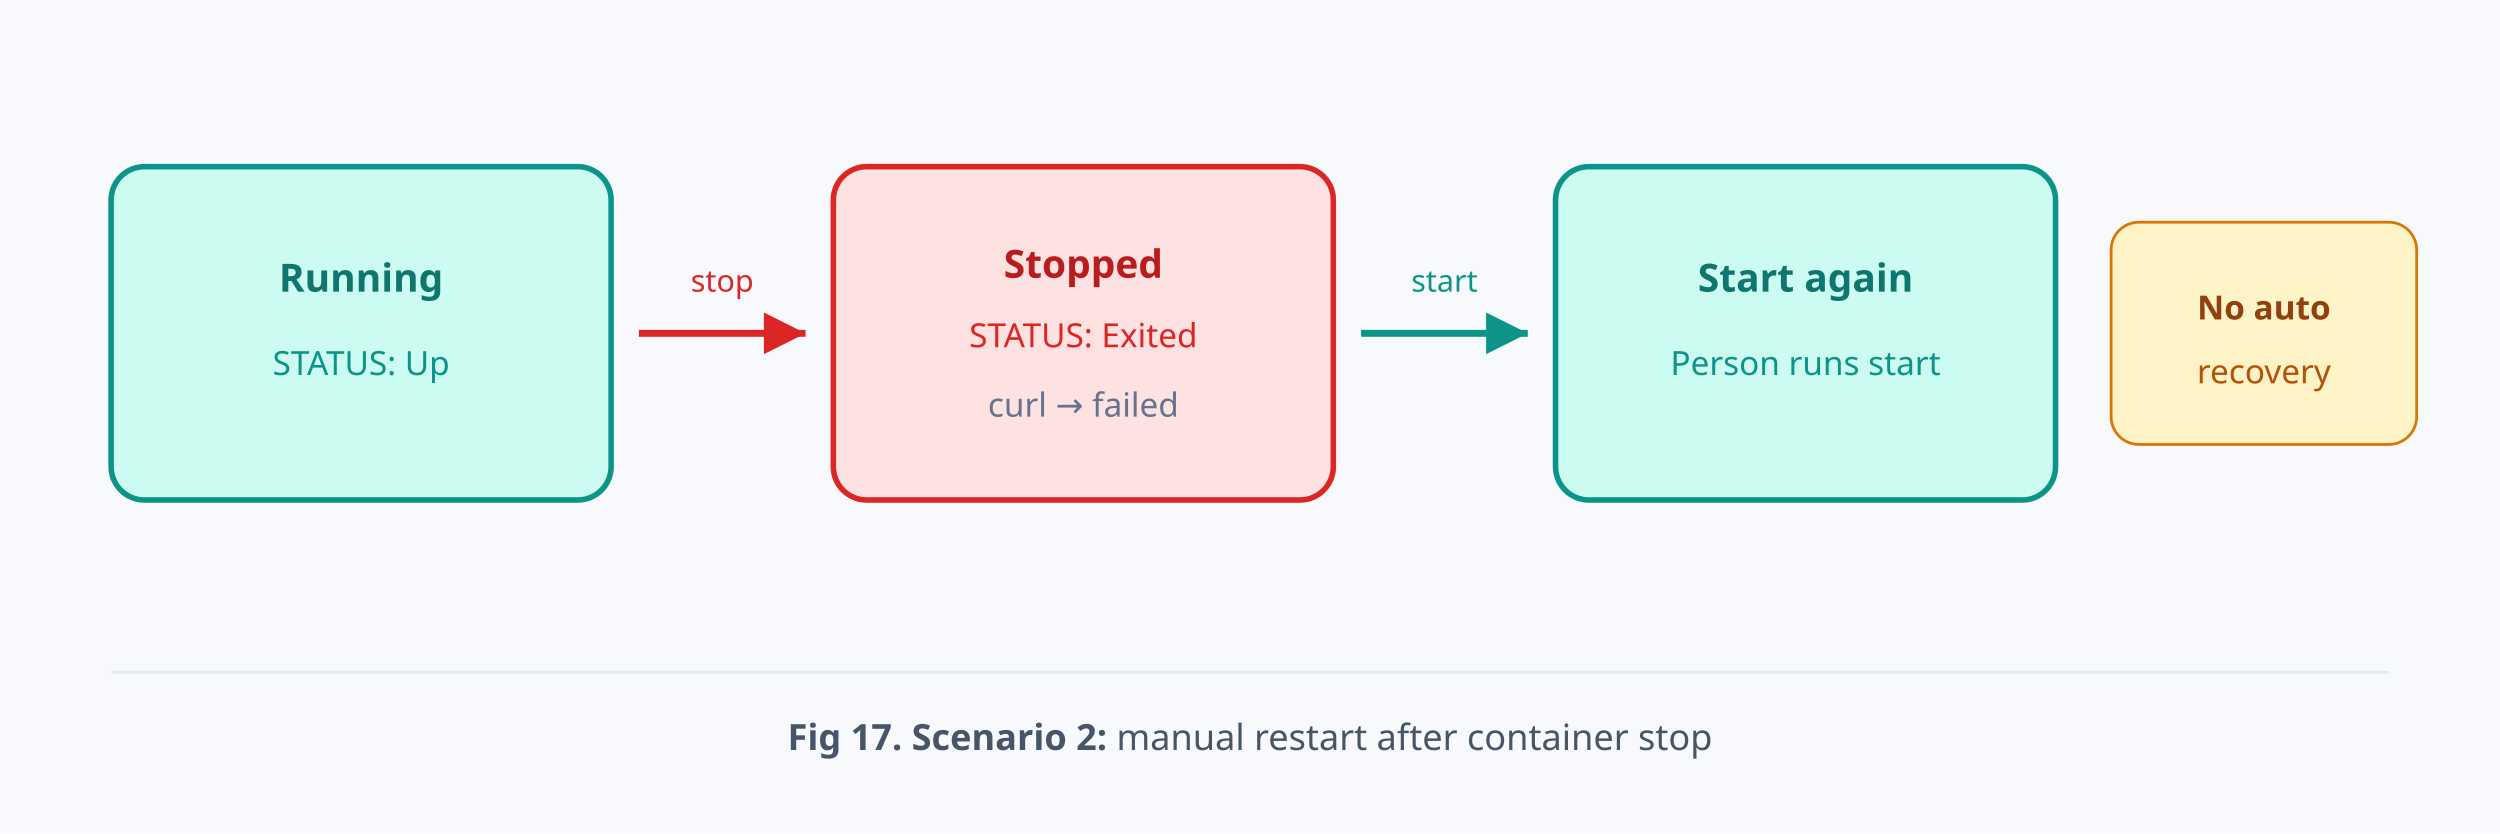
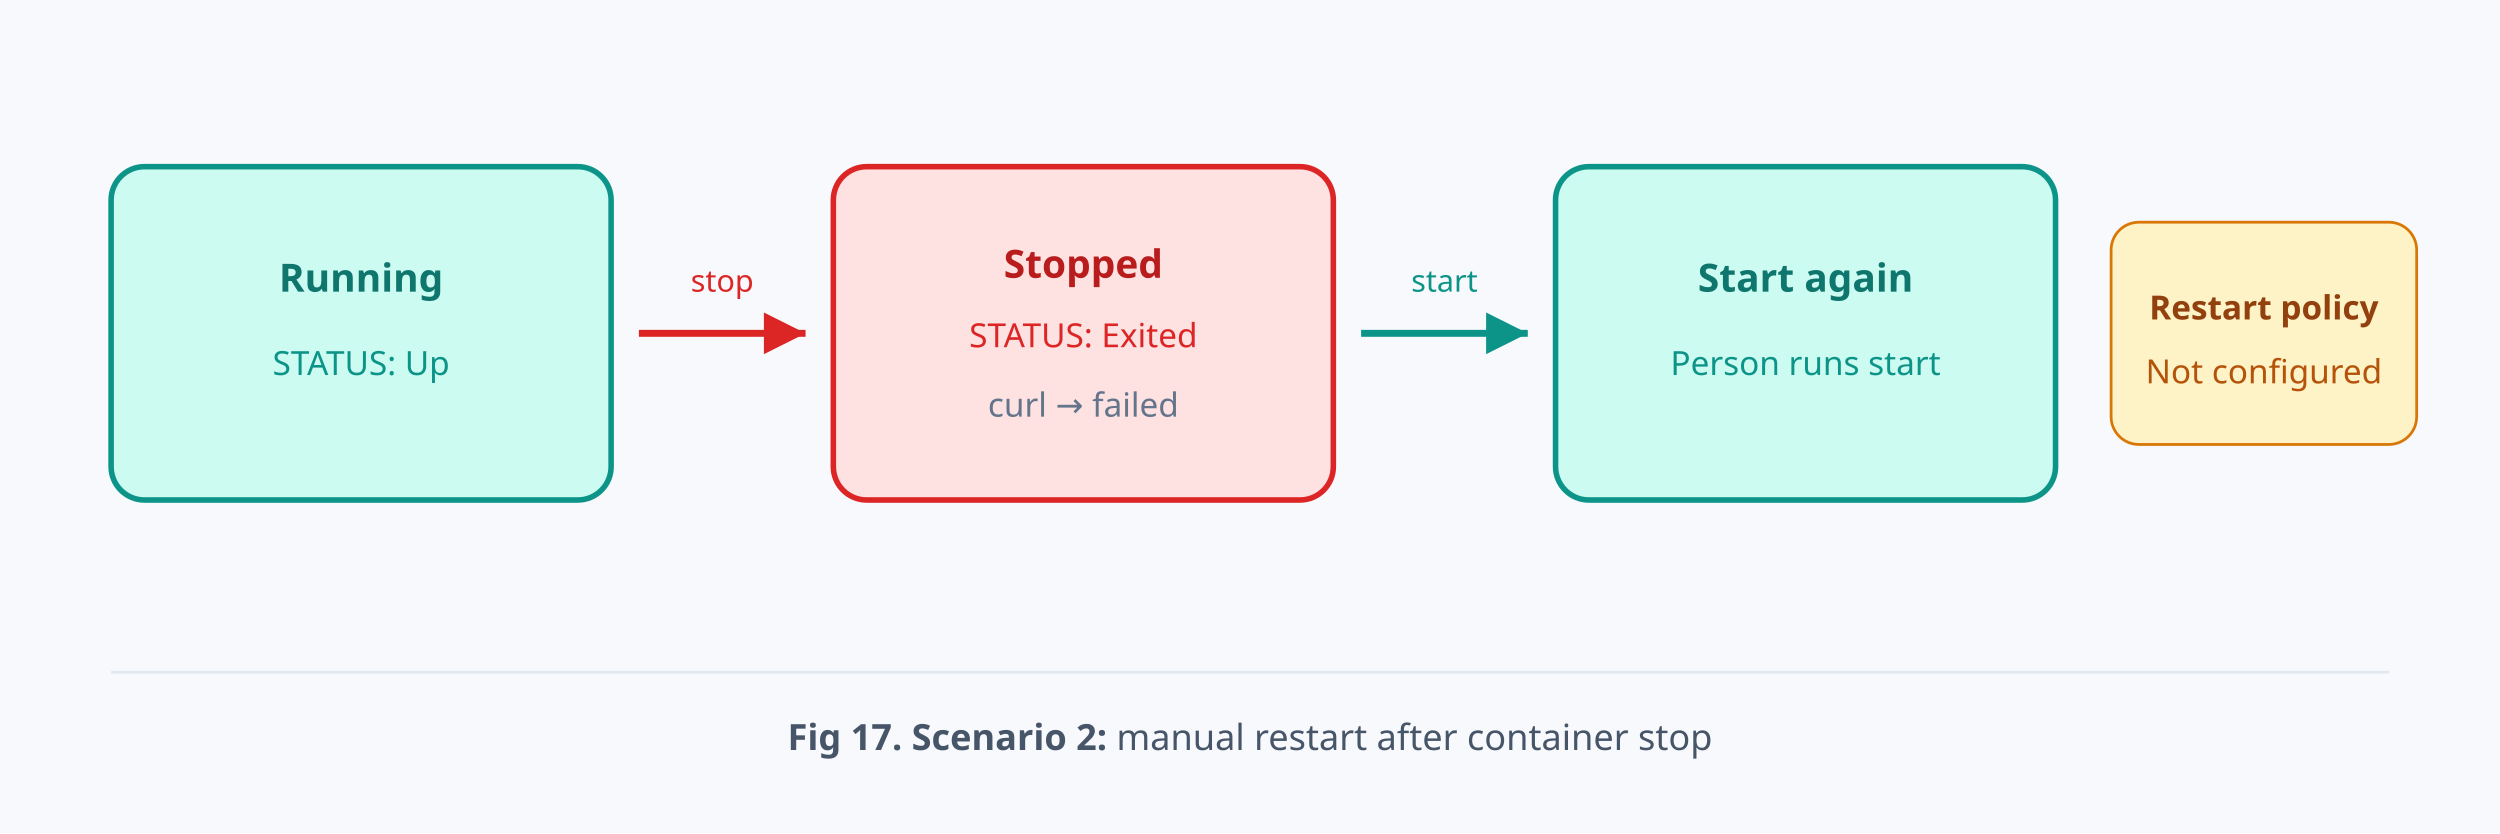
<svg xmlns="http://www.w3.org/2000/svg" width="900" height="300" viewBox="0 0 900 300">
  <rect width="900" height="300" fill="#F7F9FC" />
  <defs>
    <marker id="a" markerWidth="8" markerHeight="8" refX="6" refY="3" orient="auto">
      <path d="M0,0 L6,3 L0,6 Z" fill="#2563EB" />
    </marker>
    <marker id="r" markerWidth="8" markerHeight="8" refX="6" refY="3" orient="auto">
      <path d="M0,0 L6,3 L0,6 Z" fill="#DC2626" />
    </marker>
    <marker id="g" markerWidth="8" markerHeight="8" refX="6" refY="3" orient="auto">
      <path d="M0,0 L6,3 L0,6 Z" fill="#0D9488" />
    </marker>
  </defs>
  <rect x="40" y="60" width="180" height="120" rx="12" fill="#CCFBF1" stroke="#0D9488" stroke-width="2" />
  <text x="130" y="105" text-anchor="middle" font-family="Apple SD Gothic Neo, Noto Sans KR, sans-serif" font-size="14" fill="#0F766E" font-weight="600">Running</text>
  <text x="130" y="135" text-anchor="middle" font-family="Apple SD Gothic Neo, Noto Sans KR, sans-serif" font-size="12" fill="#0D9488">STATUS: Up</text>
  <path d="M230 120 H290" fill="none" stroke="#DC2626" stroke-width="2.5" marker-end="url(#r)" />
  <text x="260" y="105" text-anchor="middle" font-family="Apple SD Gothic Neo, Noto Sans KR, sans-serif" font-size="11" fill="#DC2626">stop</text>
  <rect x="300" y="60" width="180" height="120" rx="12" fill="#FEE2E2" stroke="#DC2626" stroke-width="2" />
  <text x="390" y="100" text-anchor="middle" font-family="Apple SD Gothic Neo, Noto Sans KR, sans-serif" font-size="14" fill="#B91C1C" font-weight="600">Stopped</text>
  <text x="390" y="125" text-anchor="middle" font-family="Apple SD Gothic Neo, Noto Sans KR, sans-serif" font-size="12" fill="#DC2626">STATUS: Exited</text>
  <text x="390" y="150" text-anchor="middle" font-family="Apple SD Gothic Neo, Noto Sans KR, sans-serif" font-size="12" fill="#64748B">curl → failed</text>
  <path d="M490 120 H550" fill="none" stroke="#0D9488" stroke-width="2.5" marker-end="url(#g)" />
  <text x="520" y="105" text-anchor="middle" font-family="Apple SD Gothic Neo, Noto Sans KR, sans-serif" font-size="11" fill="#0D9488">start</text>
  <rect x="560" y="60" width="180" height="120" rx="12" fill="#CCFBF1" stroke="#0D9488" stroke-width="2" />
  <text x="650" y="105" text-anchor="middle" font-family="Apple SD Gothic Neo, Noto Sans KR, sans-serif" font-size="14" fill="#0F766E" font-weight="600">Start again</text>
  <text x="650" y="135" text-anchor="middle" font-family="Apple SD Gothic Neo, Noto Sans KR, sans-serif" font-size="12" fill="#0D9488">Person runs start</text>
  <rect x="760" y="80" width="110" height="80" rx="10" fill="#FEF3C7" stroke="#D97706" />
-   <text x="815" y="115" text-anchor="middle" font-family="Apple SD Gothic Neo, Noto Sans KR, sans-serif" font-size="12" fill="#92400E" font-weight="600">No auto</text>
-   <text x="815" y="138" text-anchor="middle" font-family="Apple SD Gothic Neo, Noto Sans KR, sans-serif" font-size="12" fill="#B45309">recovery</text>
+   <text x="815" y="115" text-anchor="middle" font-family="Apple SD Gothic Neo, Noto Sans KR, sans-serif" font-size="12" fill="#92400E" font-weight="600">Restart policy</text>
+   <text x="815" y="138" text-anchor="middle" font-family="Apple SD Gothic Neo, Noto Sans KR, sans-serif" font-size="12" fill="#B45309">Not configured</text>
  <line x1="40" y1="242" x2="860" y2="242" stroke="#E2E8F0" stroke-width="1" />
  <text x="450" y="270" text-anchor="middle" font-family="Apple SD Gothic Neo, Noto Sans KR, sans-serif" font-size="13" fill="#475569">
    <tspan font-weight="600">Fig 17. Scenario 2:</tspan>
    <tspan> manual restart after container stop</tspan>
  </text>
</svg>
